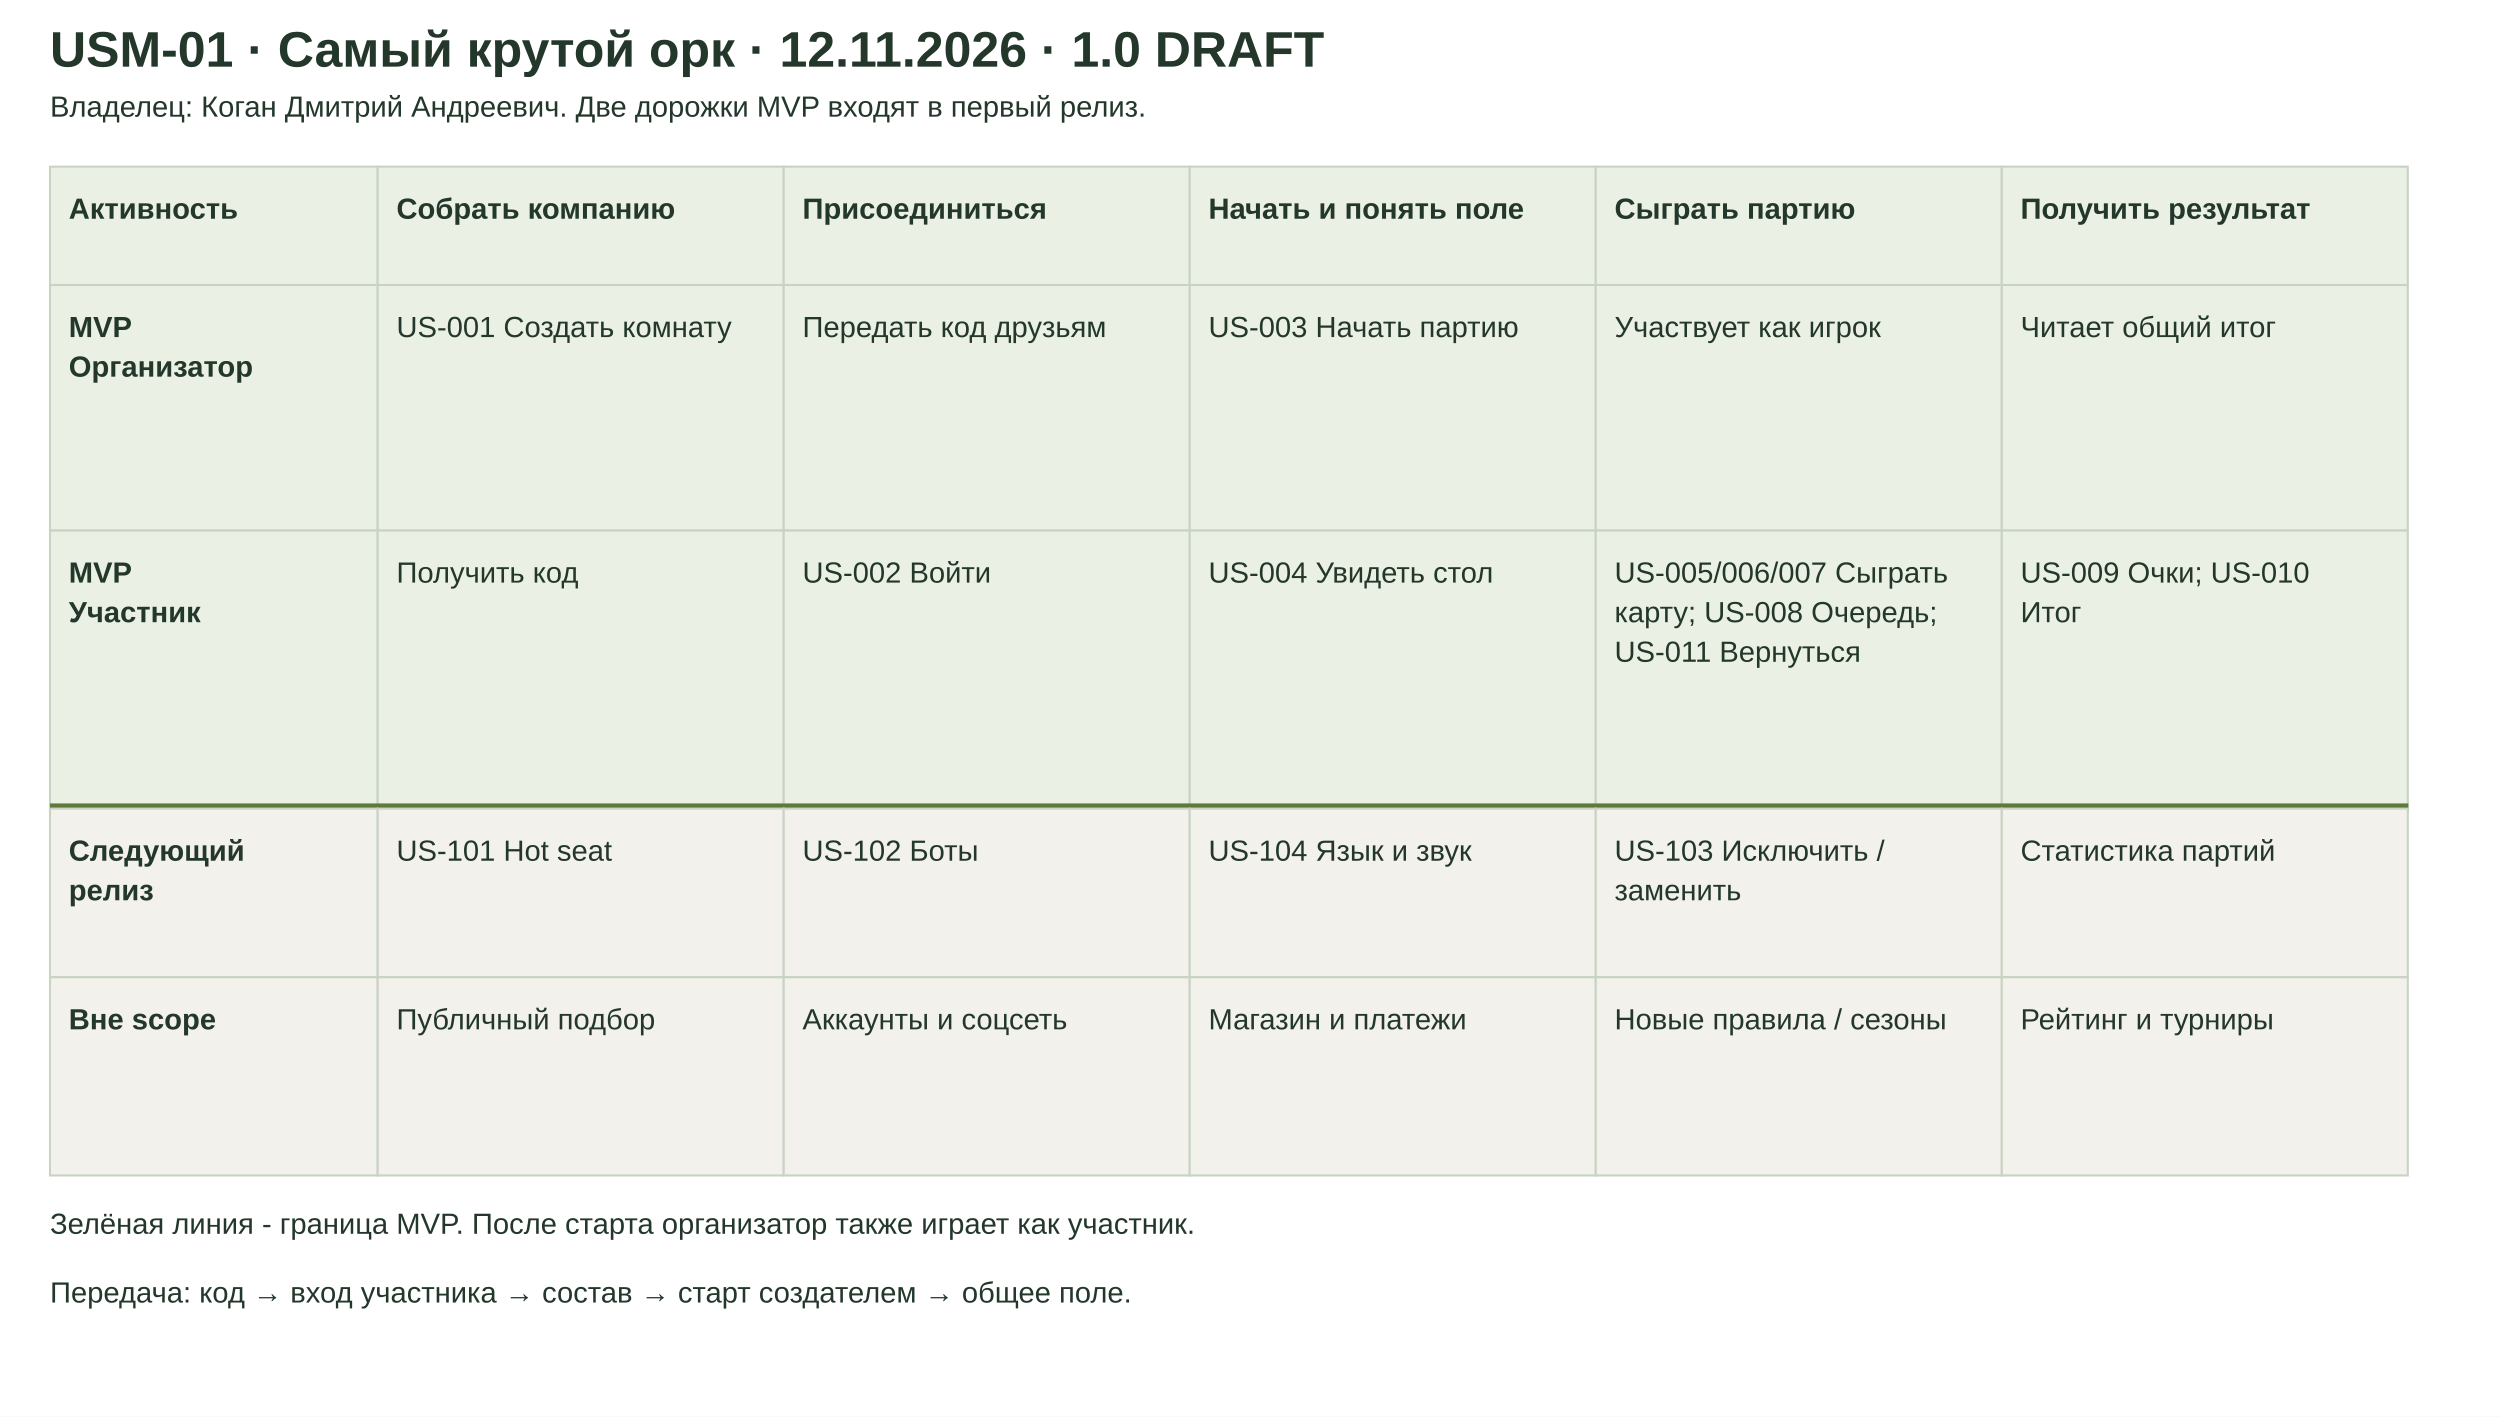
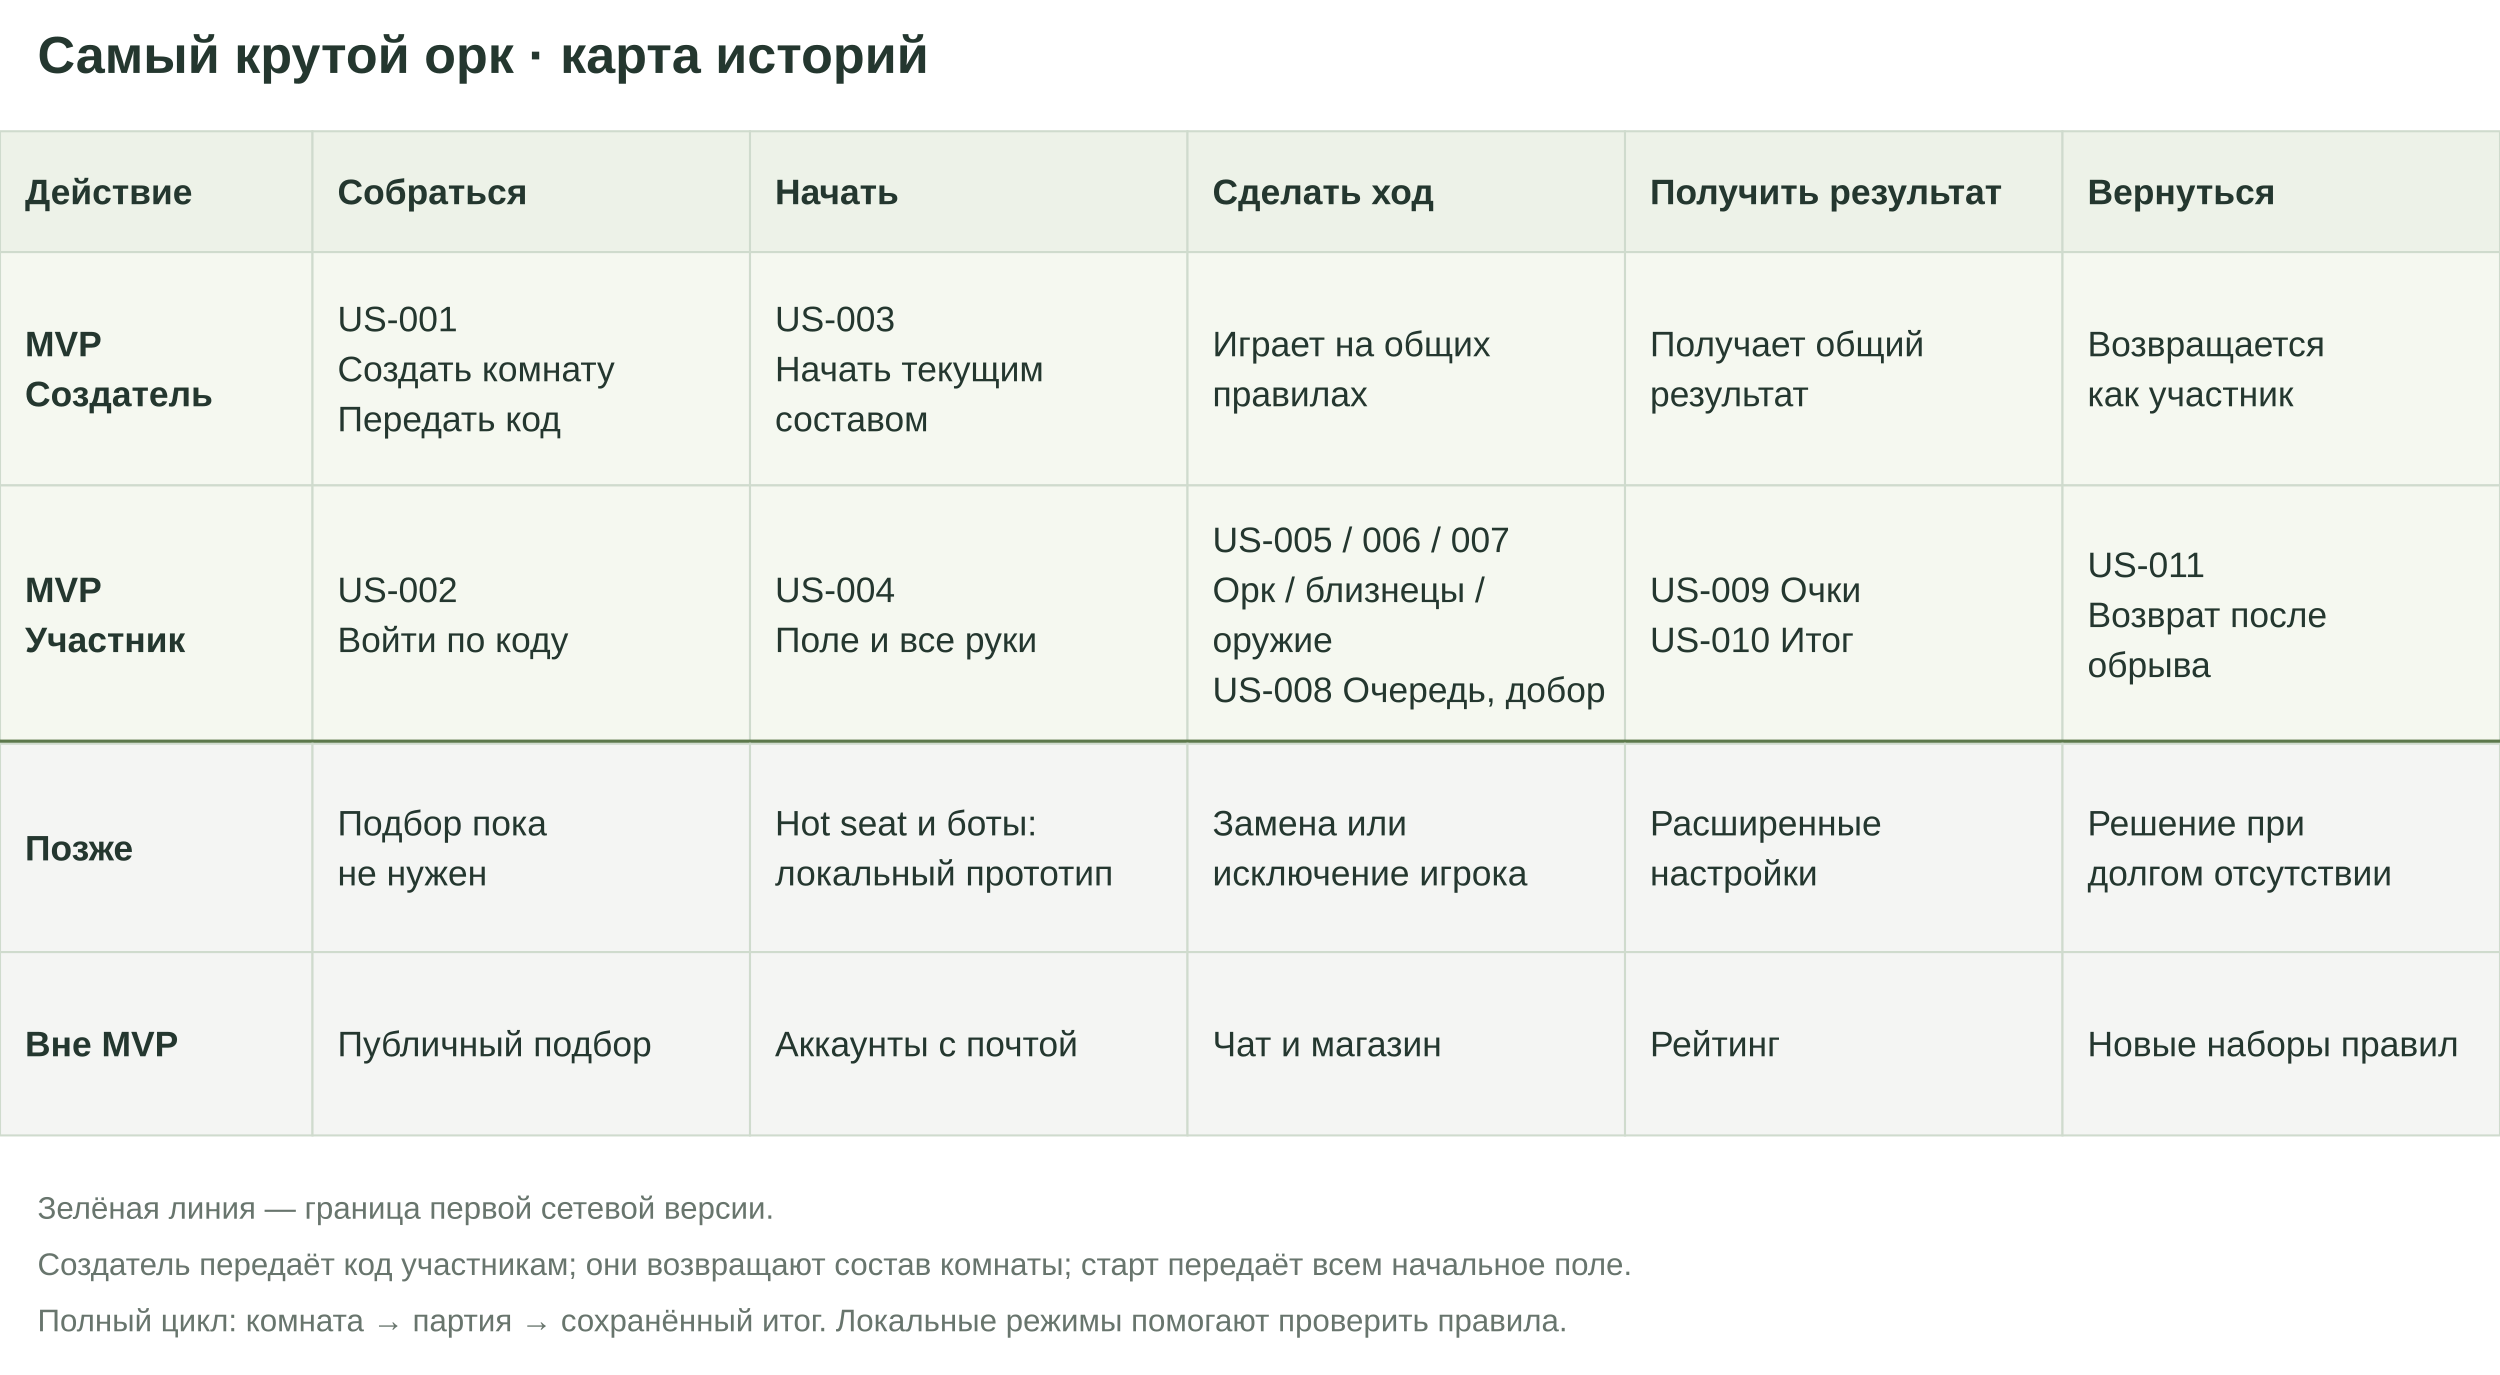
- <svg xmlns="http://www.w3.org/2000/svg" width="1200" height="680" viewBox="0 0 1200 680">
-   <rect width="1200" height="680" fill="#ffffff" />
-   <style>text{font-family:Segoe UI,Arial,sans-serif;fill:#23372b}</style>
-   <text x="24" y="32" font-size="24" font-weight="700">USM-01 · Самый крутой орк · 12.11.2026 · 1.0 DRAFT</text>
-   <text x="24" y="56" font-size="14">Владелец: Коган Дмитрий Андреевич. Две дорожки MVP входят в первый релиз.</text>
-   <rect x="24.0" y="80" width="157.29" height="56.8" fill="#eaf0e4" stroke="#c8d3c3" />
-   <text x="33.0" y="105" font-size="14" font-weight="700">Активность</text>
-   <rect x="181.29" y="80" width="194.89" height="56.8" fill="#eaf0e4" stroke="#c8d3c3" />
-   <text x="190.29" y="105" font-size="14" font-weight="700">Собрать компанию</text>
-   <rect x="376.18" y="80" width="194.89" height="56.8" fill="#eaf0e4" stroke="#c8d3c3" />
-   <text x="385.18" y="105" font-size="14" font-weight="700">Присоединиться</text>
-   <rect x="571.069" y="80" width="194.89" height="56.8" fill="#eaf0e4" stroke="#c8d3c3" />
-   <text x="580.069" y="105" font-size="14" font-weight="700">Начать и понять поле</text>
-   <rect x="765.959" y="80" width="194.89" height="56.8" fill="#eaf0e4" stroke="#c8d3c3" />
-   <text x="774.959" y="105" font-size="14" font-weight="700">Сыграть партию</text>
-   <rect x="960.848" y="80" width="194.89" height="56.8" fill="#eaf0e4" stroke="#c8d3c3" />
-   <text x="969.848" y="105" font-size="14" font-weight="700">Получить результат</text>
-   <rect x="24.0" y="136.8" width="157.29" height="117.86" fill="#eaf0e4" stroke="#c8d3c3" />
-   <text x="33.0" y="161.8" font-size="14" font-weight="700">MVP</text>
-   <text x="33.0" y="180.8" font-size="14" font-weight="700">Организатор</text>
-   <rect x="181.29" y="136.8" width="194.89" height="117.86" fill="#eaf0e4" stroke="#c8d3c3" />
-   <text x="190.29" y="161.8" font-size="14" font-weight="400">US-001 Создать комнату</text>
-   <rect x="376.18" y="136.8" width="194.89" height="117.86" fill="#eaf0e4" stroke="#c8d3c3" />
-   <text x="385.18" y="161.8" font-size="14" font-weight="400">Передать код друзьям</text>
-   <rect x="571.069" y="136.8" width="194.89" height="117.86" fill="#eaf0e4" stroke="#c8d3c3" />
-   <text x="580.069" y="161.8" font-size="14" font-weight="400">US-003 Начать партию</text>
-   <rect x="765.959" y="136.8" width="194.89" height="117.86" fill="#eaf0e4" stroke="#c8d3c3" />
-   <text x="774.959" y="161.8" font-size="14" font-weight="400">Участвует как игрок</text>
-   <rect x="960.848" y="136.8" width="194.89" height="117.86" fill="#eaf0e4" stroke="#c8d3c3" />
-   <text x="969.848" y="161.8" font-size="14" font-weight="400">Читает общий итог</text>
-   <rect x="24.0" y="254.66" width="157.29" height="133.48" fill="#eaf0e4" stroke="#c8d3c3" />
-   <text x="33.0" y="279.66" font-size="14" font-weight="700">MVP</text>
-   <text x="33.0" y="298.66" font-size="14" font-weight="700">Участник</text>
-   <rect x="181.29" y="254.66" width="194.89" height="133.48" fill="#eaf0e4" stroke="#c8d3c3" />
-   <text x="190.29" y="279.66" font-size="14" font-weight="400">Получить код</text>
-   <rect x="376.18" y="254.66" width="194.89" height="133.48" fill="#eaf0e4" stroke="#c8d3c3" />
-   <text x="385.18" y="279.66" font-size="14" font-weight="400">US-002 Войти</text>
-   <rect x="571.069" y="254.66" width="194.89" height="133.48" fill="#eaf0e4" stroke="#c8d3c3" />
-   <text x="580.069" y="279.66" font-size="14" font-weight="400">US-004 Увидеть стол</text>
-   <rect x="765.959" y="254.66" width="194.89" height="133.48" fill="#eaf0e4" stroke="#c8d3c3" />
-   <text x="774.959" y="279.66" font-size="14" font-weight="400">US-005/006/007 Сыграть</text>
-   <text x="774.959" y="298.66" font-size="14" font-weight="400">карту; US-008 Очередь;</text>
-   <text x="774.959" y="317.66" font-size="14" font-weight="400">US-011 Вернуться</text>
-   <rect x="960.848" y="254.66" width="194.89" height="133.48" fill="#eaf0e4" stroke="#c8d3c3" />
-   <text x="969.848" y="279.66" font-size="14" font-weight="400">US-009 Очки; US-010</text>
-   <text x="969.848" y="298.66" font-size="14" font-weight="400">Итог</text>
-   <line x1="24" y1="388.14" x2="1156" y2="388.14" stroke="#5f793b" stroke-width="5" />
-   <rect x="24.0" y="388.14" width="157.29" height="80.94" fill="#f2f1ec" stroke="#c8d3c3" />
-   <text x="33.0" y="413.14" font-size="14" font-weight="700">Следующий</text>
-   <text x="33.0" y="432.14" font-size="14" font-weight="700">релиз</text>
-   <rect x="181.29" y="388.14" width="194.89" height="80.94" fill="#f2f1ec" stroke="#c8d3c3" />
-   <text x="190.29" y="413.14" font-size="14" font-weight="400">US-101 Hot seat</text>
-   <rect x="376.18" y="388.14" width="194.89" height="80.94" fill="#f2f1ec" stroke="#c8d3c3" />
-   <text x="385.18" y="413.14" font-size="14" font-weight="400">US-102 Боты</text>
-   <rect x="571.069" y="388.14" width="194.89" height="80.94" fill="#f2f1ec" stroke="#c8d3c3" />
-   <text x="580.069" y="413.14" font-size="14" font-weight="400">US-104 Язык и звук</text>
-   <rect x="765.959" y="388.14" width="194.89" height="80.94" fill="#f2f1ec" stroke="#c8d3c3" />
-   <text x="774.959" y="413.14" font-size="14" font-weight="400">US-103 Исключить /</text>
-   <text x="774.959" y="432.14" font-size="14" font-weight="400">заменить</text>
-   <rect x="960.848" y="388.14" width="194.89" height="80.94" fill="#f2f1ec" stroke="#c8d3c3" />
-   <text x="969.848" y="413.14" font-size="14" font-weight="400">Статистика партий</text>
-   <rect x="24.0" y="469.08" width="157.29" height="95.14" fill="#f2f1ec" stroke="#c8d3c3" />
-   <text x="33.0" y="494.08" font-size="14" font-weight="700">Вне scope</text>
-   <rect x="181.29" y="469.08" width="194.89" height="95.14" fill="#f2f1ec" stroke="#c8d3c3" />
-   <text x="190.29" y="494.08" font-size="14" font-weight="400">Публичный подбор</text>
-   <rect x="376.18" y="469.08" width="194.89" height="95.14" fill="#f2f1ec" stroke="#c8d3c3" />
-   <text x="385.18" y="494.08" font-size="14" font-weight="400">Аккаунты и соцсеть</text>
-   <rect x="571.069" y="469.08" width="194.89" height="95.14" fill="#f2f1ec" stroke="#c8d3c3" />
-   <text x="580.069" y="494.08" font-size="14" font-weight="400">Магазин и платежи</text>
-   <rect x="765.959" y="469.08" width="194.89" height="95.14" fill="#f2f1ec" stroke="#c8d3c3" />
-   <text x="774.959" y="494.08" font-size="14" font-weight="400">Новые правила / сезоны</text>
-   <rect x="960.848" y="469.08" width="194.89" height="95.14" fill="#f2f1ec" stroke="#c8d3c3" />
-   <text x="969.848" y="494.08" font-size="14" font-weight="400">Рейтинг и турниры</text>
-   <text x="24" y="592.22" font-size="14" font-weight="400">Зелёная линия - граница MVP. После старта организатор также играет как участник.</text>
-   <text x="24" y="625.22" font-size="14" font-weight="400">Передача: код → вход участника → состав → старт создателем → общее поле.</text>
+ <svg xmlns="http://www.w3.org/2000/svg" width="1200" height="660" viewBox="0 0 1200 660">
+   <rect width="1200" height="660" fill="white" />
+   <style>text{font-family:"Segoe UI",Arial,sans-serif;fill:#24372f;font-size:17px}.head{font-weight:700}.note{font-size:15px;fill:#68756d}</style>
+   <text x="18" y="35" class="head" style="font-size:25px">Самый крутой орк · карта историй</text>
+   <rect x="0" y="63" width="150" height="58" fill="#edf2e8" stroke="#cfdbcd" />
+   <text x="12" y="98.0" class="head">Действие</text>
+   <rect x="150.0" y="63" width="210.0" height="58" fill="#edf2e8" stroke="#cfdbcd" />
+   <text x="162.0" y="98.0" class="head">Собраться</text>
+   <rect x="360.0" y="63" width="210.0" height="58" fill="#edf2e8" stroke="#cfdbcd" />
+   <text x="372.0" y="98.0" class="head">Начать</text>
+   <rect x="570.0" y="63" width="210.0" height="58" fill="#edf2e8" stroke="#cfdbcd" />
+   <text x="582.0" y="98.0" class="head">Сделать ход</text>
+   <rect x="780.0" y="63" width="210.0" height="58" fill="#edf2e8" stroke="#cfdbcd" />
+   <text x="792.0" y="98.0" class="head">Получить результат</text>
+   <rect x="990.0" y="63" width="210.0" height="58" fill="#edf2e8" stroke="#cfdbcd" />
+   <text x="1002.0" y="98.0" class="head">Вернуться</text>
+   <rect x="0" y="121" width="150" height="112" fill="#f5f8f0" stroke="#cfdbcd" />
+   <text x="12" y="171.0" class="head">MVP</text>
+   <text x="12" y="195.0" class="head">Создатель</text>
+   <rect x="150.0" y="121" width="210.0" height="112" fill="#f5f8f0" stroke="#cfdbcd" />
+   <text x="162.0" y="159.0" class="">US-001</text>
+   <text x="162.0" y="183.0" class="">Создать комнату</text>
+   <text x="162.0" y="207.0" class="">Передать код</text>
+   <rect x="360.0" y="121" width="210.0" height="112" fill="#f5f8f0" stroke="#cfdbcd" />
+   <text x="372.0" y="159.0" class="">US-003</text>
+   <text x="372.0" y="183.0" class="">Начать текущим</text>
+   <text x="372.0" y="207.0" class="">составом</text>
+   <rect x="570.0" y="121" width="210.0" height="112" fill="#f5f8f0" stroke="#cfdbcd" />
+   <text x="582.0" y="171.0" class="">Играет на общих</text>
+   <text x="582.0" y="195.0" class="">правилах</text>
+   <rect x="780.0" y="121" width="210.0" height="112" fill="#f5f8f0" stroke="#cfdbcd" />
+   <text x="792.0" y="171.0" class="">Получает общий</text>
+   <text x="792.0" y="195.0" class="">результат</text>
+   <rect x="990.0" y="121" width="210.0" height="112" fill="#f5f8f0" stroke="#cfdbcd" />
+   <text x="1002.0" y="171.0" class="">Возвращается</text>
+   <text x="1002.0" y="195.0" class="">как участник</text>
+   <rect x="0" y="233" width="150" height="124" fill="#f5f8f0" stroke="#cfdbcd" />
+   <text x="12" y="289.0" class="head">MVP</text>
+   <text x="12" y="313.0" class="head">Участник</text>
+   <rect x="150.0" y="233" width="210.0" height="124" fill="#f5f8f0" stroke="#cfdbcd" />
+   <text x="162.0" y="289.0" class="">US-002</text>
+   <text x="162.0" y="313.0" class="">Войти по коду</text>
+   <rect x="360.0" y="233" width="210.0" height="124" fill="#f5f8f0" stroke="#cfdbcd" />
+   <text x="372.0" y="289.0" class="">US-004</text>
+   <text x="372.0" y="313.0" class="">Поле и все руки</text>
+   <rect x="570.0" y="233" width="210.0" height="124" fill="#f5f8f0" stroke="#cfdbcd" />
+   <text x="582.0" y="265.0" class="">US-005 / 006 / 007</text>
+   <text x="582.0" y="289.0" class="">Орк / близнецы /</text>
+   <text x="582.0" y="313.0" class="">оружие</text>
+   <text x="582.0" y="337.0" class="">US-008 Очередь, добор</text>
+   <rect x="780.0" y="233" width="210.0" height="124" fill="#f5f8f0" stroke="#cfdbcd" />
+   <text x="792.0" y="289.0" class="">US-009 Очки</text>
+   <text x="792.0" y="313.0" class="">US-010 Итог</text>
+   <rect x="990.0" y="233" width="210.0" height="124" fill="#f5f8f0" stroke="#cfdbcd" />
+   <text x="1002.0" y="277.0" class="">US-011</text>
+   <text x="1002.0" y="301.0" class="">Возврат после</text>
+   <text x="1002.0" y="325.0" class="">обрыва</text>
+   <line x1="0" y1="357" x2="1200" y2="357" stroke="#5c784b" stroke-width="4" />
+   <rect x="0" y="357" width="150" height="100" fill="#f4f5f3" stroke="#cfdbcd" />
+   <text x="12" y="413.0" class="head">Позже</text>
+   <rect x="150.0" y="357" width="210.0" height="100" fill="#f4f5f3" stroke="#cfdbcd" />
+   <text x="162.0" y="401.0" class="">Подбор пока</text>
+   <text x="162.0" y="425.0" class="">не нужен</text>
+   <rect x="360.0" y="357" width="210.0" height="100" fill="#f4f5f3" stroke="#cfdbcd" />
+   <text x="372.0" y="401.0" class="">Hot seat и боты:</text>
+   <text x="372.0" y="425.0" class="">локальный прототип</text>
+   <rect x="570.0" y="357" width="210.0" height="100" fill="#f4f5f3" stroke="#cfdbcd" />
+   <text x="582.0" y="401.0" class="">Замена или</text>
+   <text x="582.0" y="425.0" class="">исключение игрока</text>
+   <rect x="780.0" y="357" width="210.0" height="100" fill="#f4f5f3" stroke="#cfdbcd" />
+   <text x="792.0" y="401.0" class="">Расширенные</text>
+   <text x="792.0" y="425.0" class="">настройки</text>
+   <rect x="990.0" y="357" width="210.0" height="100" fill="#f4f5f3" stroke="#cfdbcd" />
+   <text x="1002.0" y="401.0" class="">Решение при</text>
+   <text x="1002.0" y="425.0" class="">долгом отсутствии</text>
+   <rect x="0" y="457" width="150" height="88" fill="#f4f5f3" stroke="#cfdbcd" />
+   <text x="12" y="507.0" class="head">Вне MVP</text>
+   <rect x="150.0" y="457" width="210.0" height="88" fill="#f4f5f3" stroke="#cfdbcd" />
+   <text x="162.0" y="507.0" class="">Публичный подбор</text>
+   <rect x="360.0" y="457" width="210.0" height="88" fill="#f4f5f3" stroke="#cfdbcd" />
+   <text x="372.0" y="507.0" class="">Аккаунты с почтой</text>
+   <rect x="570.0" y="457" width="210.0" height="88" fill="#f4f5f3" stroke="#cfdbcd" />
+   <text x="582.0" y="507.0" class="">Чат и магазин</text>
+   <rect x="780.0" y="457" width="210.0" height="88" fill="#f4f5f3" stroke="#cfdbcd" />
+   <text x="792.0" y="507.0" class="">Рейтинг</text>
+   <rect x="990.0" y="457" width="210.0" height="88" fill="#f4f5f3" stroke="#cfdbcd" />
+   <text x="1002.0" y="507.0" class="">Новые наборы правил</text>
+   <text x="18" y="585" class="note">Зелёная линия — граница первой сетевой версии.</text>
+   <text x="18" y="612" class="note">Создатель передаёт код участникам; они возвращают состав комнаты; старт передаёт всем начальное поле.</text>
+   <text x="18" y="639" class="note">Полный цикл: комната → партия → сохранённый итог. Локальные режимы помогают проверить правила.</text>
</svg>
